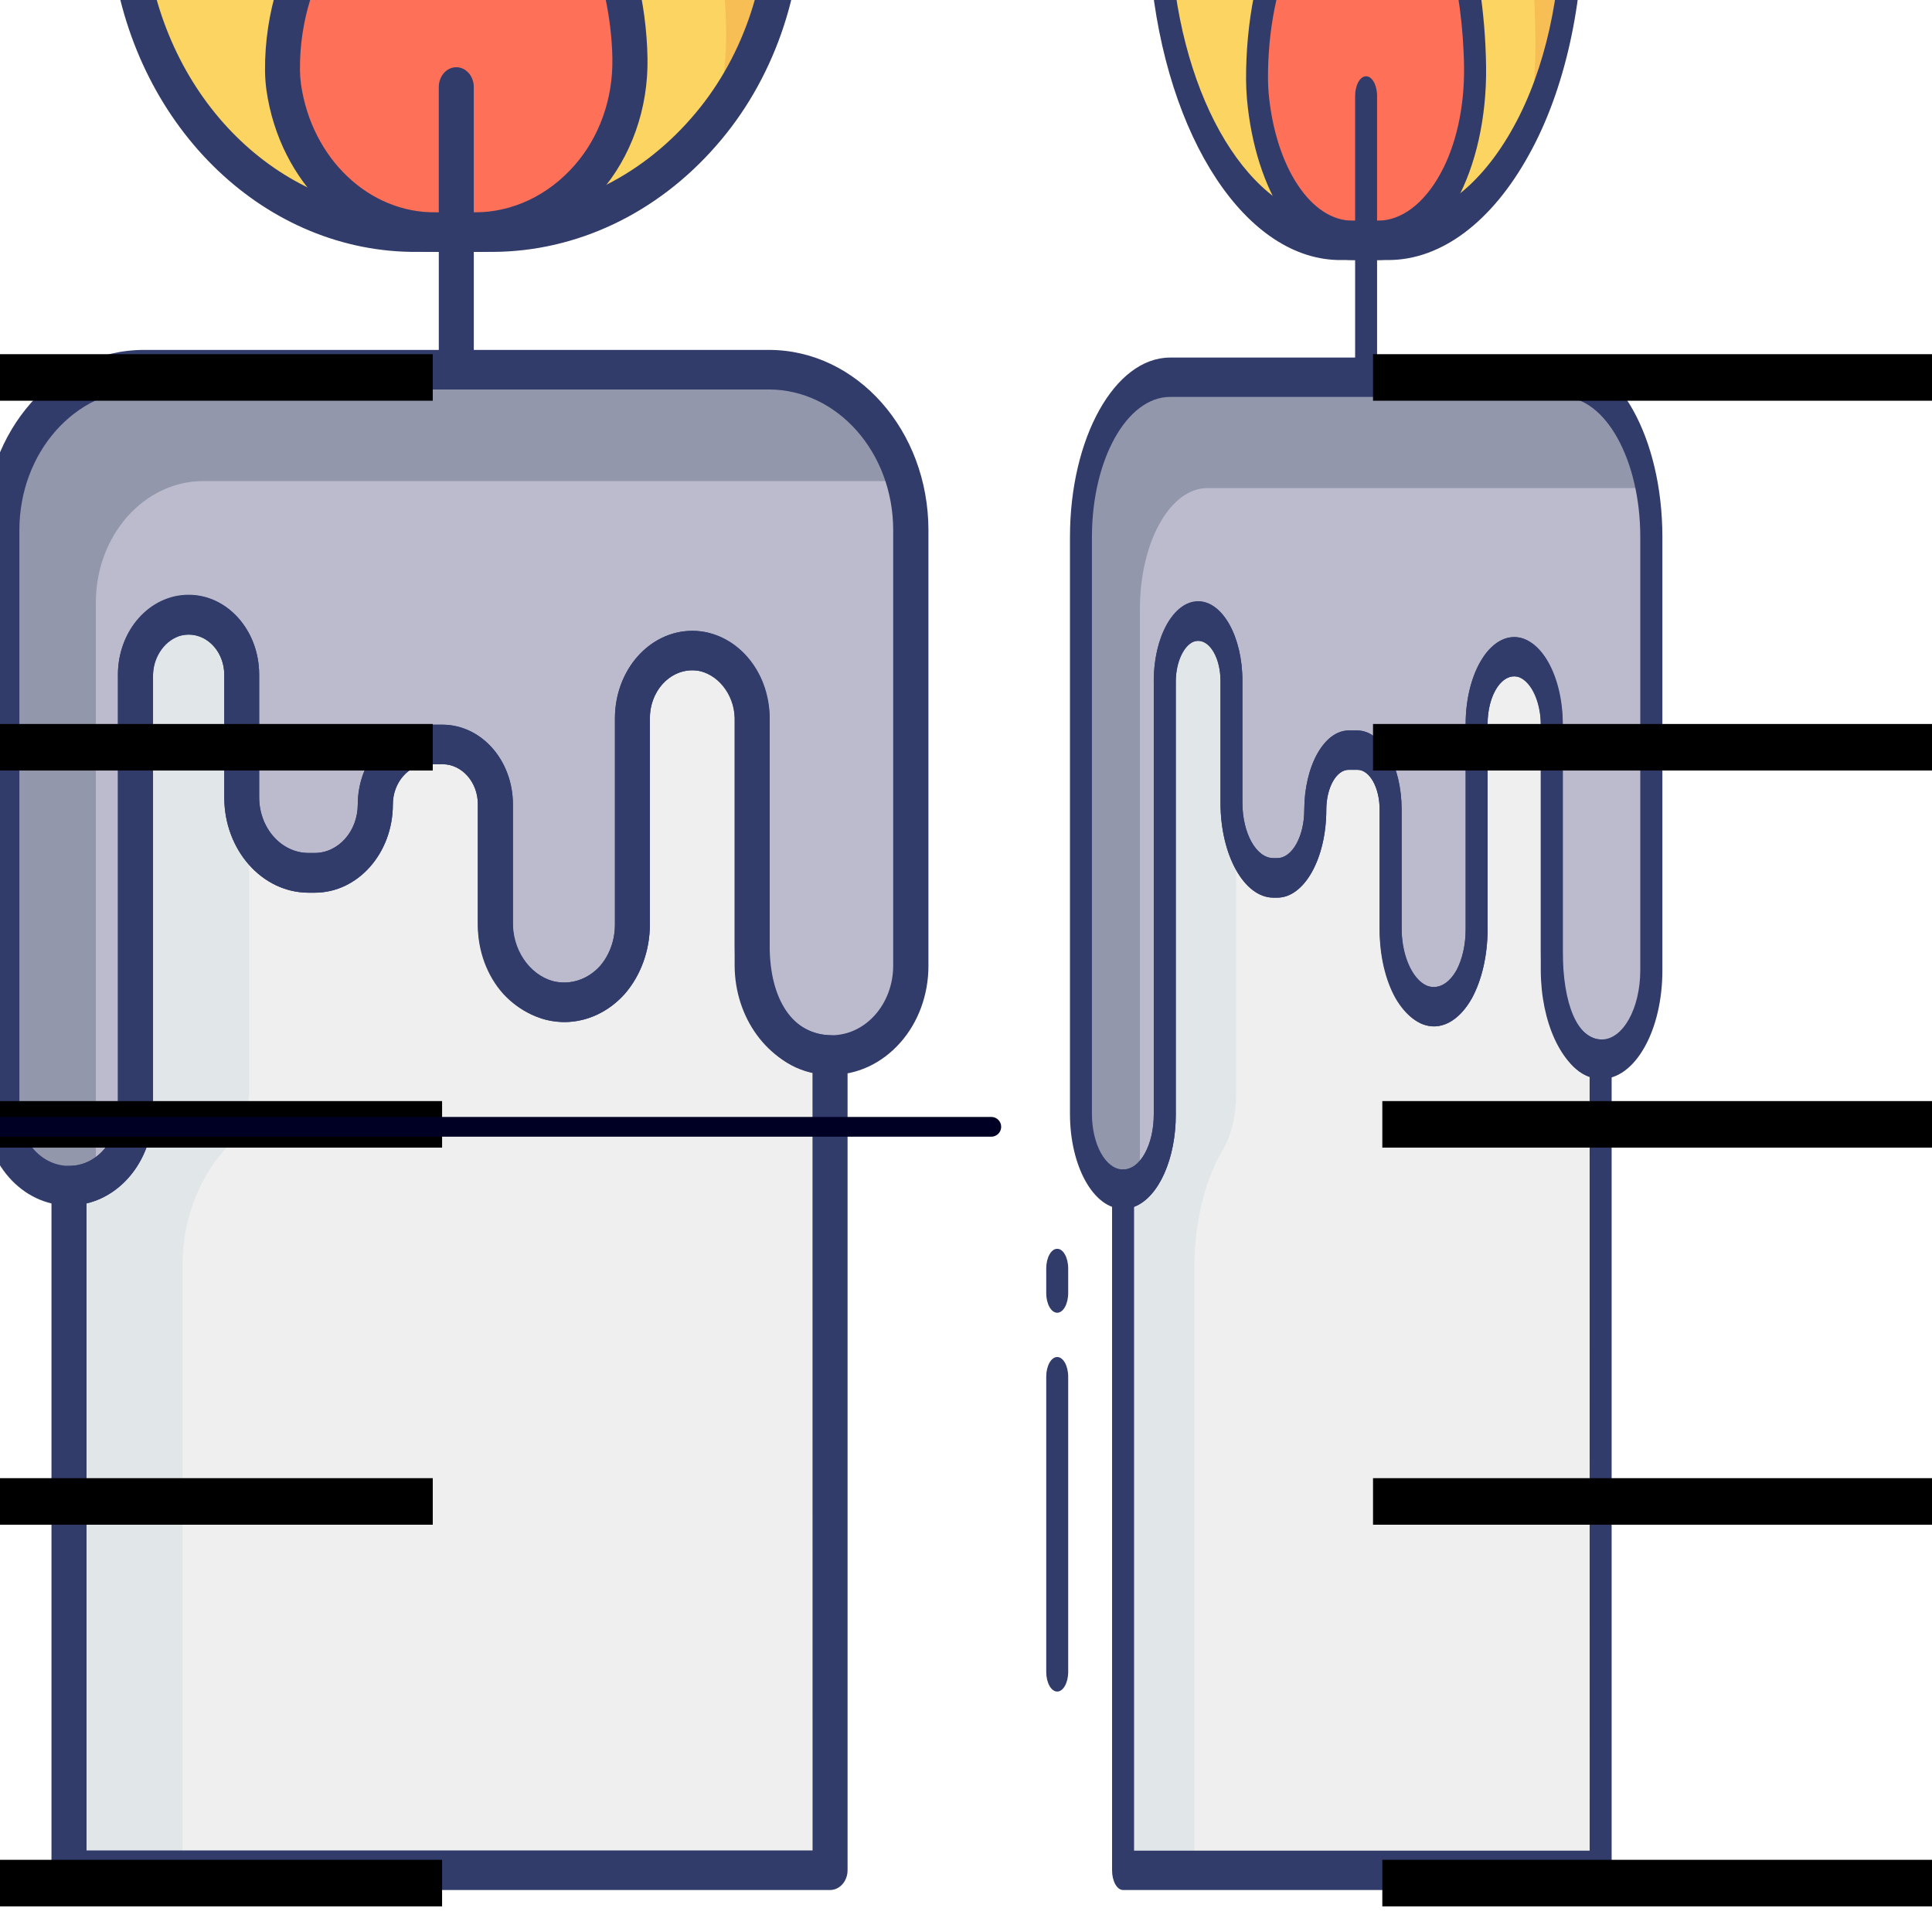
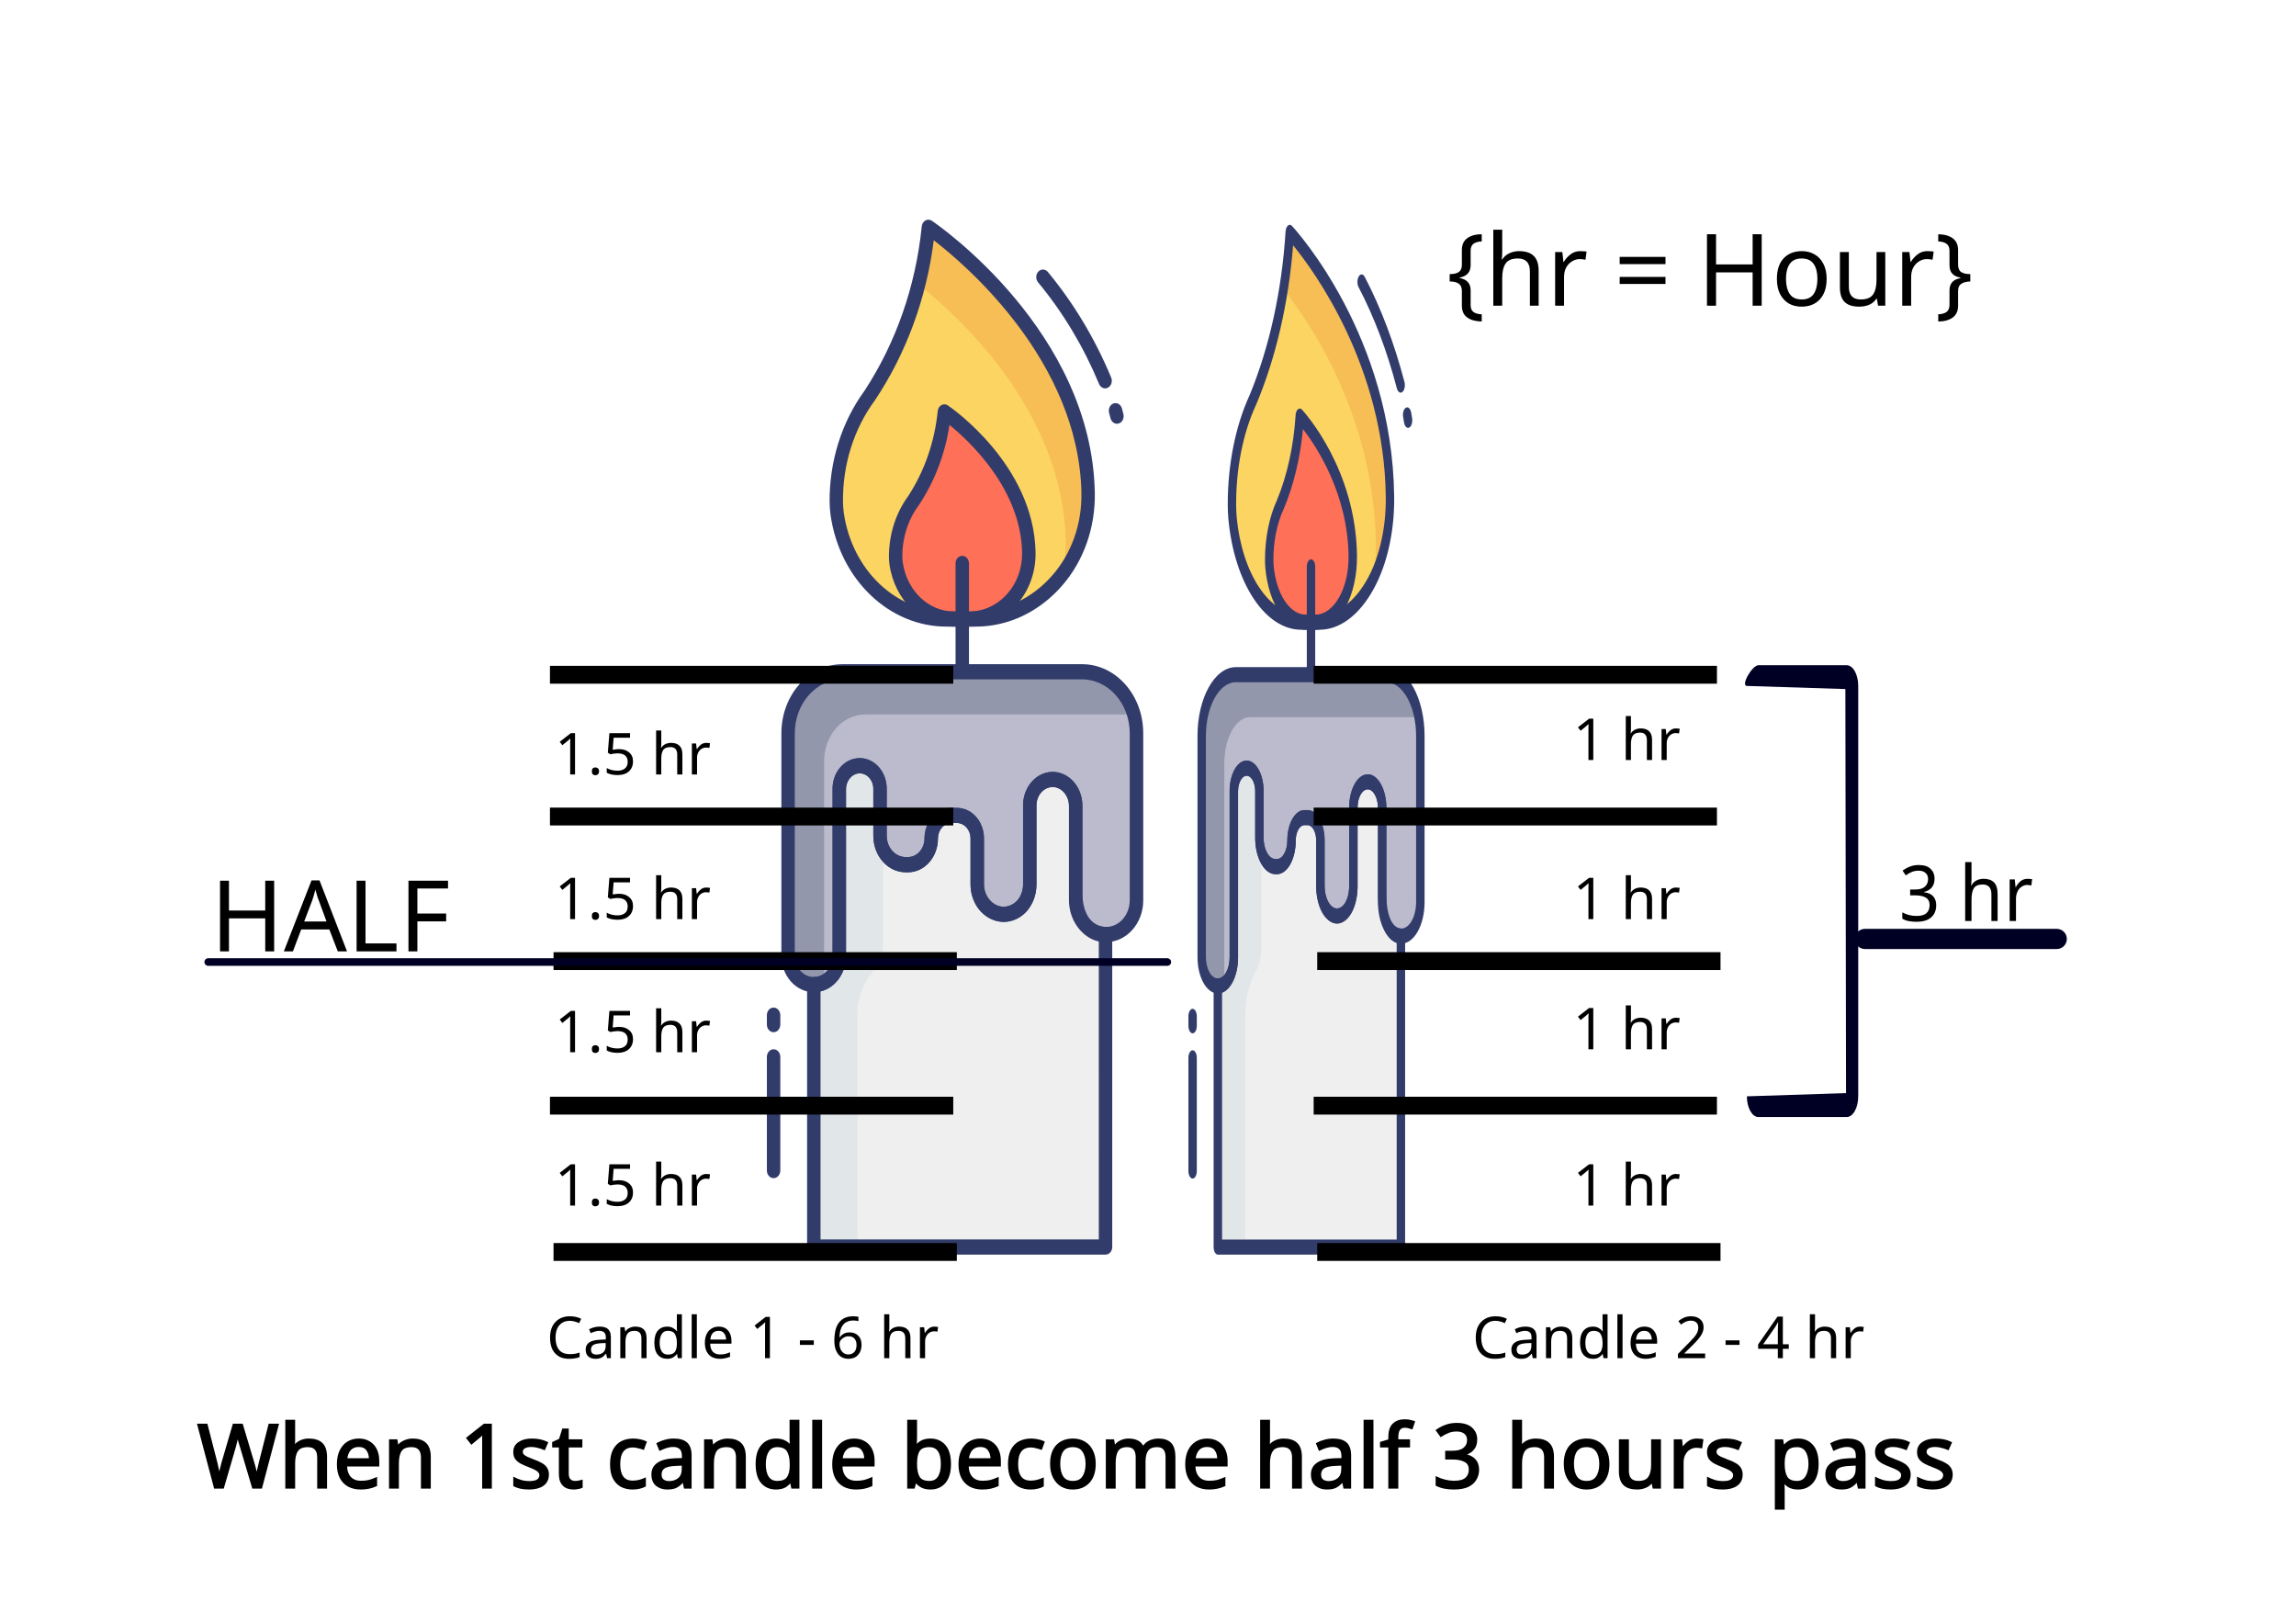
- <svg xmlns="http://www.w3.org/2000/svg" id="color_line" height="512" viewBox="0 0 74 74" width="512" data-name="color line" version="1.1">
-   <path id="rect1015" style="fill:#000025;fill-opacity:1;stroke-width:0.079" d="m 97.038,13.506 h 8.811 c 0.641,0 1.157,0.922 1.157,2.068 v 41.003 c 0,1.146 -0.516,2.068 -1.157,2.068 h -8.811 c -0.641,0 -1.157,-0.922 -1.157,-2.068 l 9.907,-0.32 -0.066,-40.37 -9.841,-0.312 c -0.641,-0.02 0.516,-2.068 1.157,-2.068 z" />
+ <svg xmlns="http://www.w3.org/2000/svg" id="color_line" height="297mm" viewBox="0 0 229.429 162.239" width="420mm" data-name="color line" version="1.1">
+   <path id="rect1015" style="fill:#000025;fill-opacity:1;stroke-width:0.079" d="m 175.716,66.462 h 8.811 c 0.641,0 1.157,0.922 1.157,2.068 V 109.533 c 0,1.146 -0.516,2.068 -1.157,2.068 h -8.811 c -0.641,0 -1.157,-0.922 -1.157,-2.068 l 9.907,-0.32 -0.066,-40.37 -9.841,-0.312 c -0.641,-0.02 0.516,-2.068 1.157,-2.068 z" />
  <defs id="defs39" />
-   <g id="g883" transform="matrix(-0.8411209,0,0,1.507497,83.44631,-35.39448)">
+   <g id="g883" transform="matrix(-0.8411209,0,0,1.507497,162.1243,17.56185)">
    <path d="M 27.616,21.28 C 27.838,10.78 39.525,3.75 39.525,3.75 a 22.791,22.791 0 0 0 4.376,11.1 10.809,10.809 0 0 1 2.49,7.005 5.79,5.79 0 0 1 -0.067,0.812 8.245,8.245 0 0 1 -8.224,6.919 H 35.97 A 8.276,8.276 0 0 1 27.616,21.28 Z" fill="#fcd462" id="path2" />
    <path d="m 39.52,3.75 a 21.956,21.956 0 0 0 0.75,3.77 C 37.5,9.45 29.48,15.76 29.29,24.44 a 8,8 0 0 0 0.27,2.2 7.937,7.937 0 0 1 -1.94,-5.36 C 27.84,10.78 39.52,3.75 39.52,3.75 Z" fill="#f7be56" id="path4" />
    <path d="M 48.066,53.693 V 71 H 26.319 V 50.39 a 2.261,2.261 0 0 0 2.225,-2.255 v -6.26 a 1.711,1.711 0 0 1 3.422,0 V 47.1 a 1.993,1.993 0 0 0 0.564,1.385 1.965,1.965 0 0 0 3.353,-1.385 v -3.049 a 1.517,1.517 0 0 1 1.5,-1.513 H 37.8 a 1.519,1.519 0 0 1 1.513,1.513 1.726,1.726 0 0 0 1.731,1.731 h 0.178 a 1.91,1.91 0 0 0 1.909,-1.909 v -3.1 a 1.518,1.518 0 0 1 3.036,0 v 11.012 a 1.9,1.9 0 0 0 0.554,1.355 1.874,1.874 0 0 0 1.345,0.553 z" fill="#eeefee" id="path6" />
    <path d="M 48.07,53.69 V 71 H 44.82 V 55.56 a 4.1,4.1 0 0 0 -1.34,-2.91 l -0.01,-0.01 a 1.928,1.928 0 0 1 -0.55,-1.36 v -6.55 a 1.766,1.766 0 0 0 0.21,-0.86 v -3.09 a 1.52,1.52 0 1 1 3.04,0 v 11 a 1.928,1.928 0 0 0 0.55,1.36 1.863,1.863 0 0 0 1.35,0.55 z" fill="#e1e6e9" id="path8" />
    <path d="m 49.985,37.118 v 14.667 a 1.909,1.909 0 0 1 -1.909,1.909 h -0.01 A 1.874,1.874 0 0 1 46.721,53.14 1.9,1.9 0 0 1 46.167,51.785 V 40.859 a 1.573,1.573 0 0 0 -1.117,-1.542 1.516,1.516 0 0 0 -1.919,1.46 v 3.1 a 1.909,1.909 0 0 1 -1.909,1.909 H 41.044 A 1.73,1.73 0 0 1 39.313,44.056 1.519,1.519 0 0 0 37.8,42.538 h -0.415 a 1.5,1.5 0 0 0 -1.5,1.5 V 47 a 2.03,2.03 0 0 1 -1.547,2.007 1.949,1.949 0 0 1 -1.806,-0.527 1.993,1.993 0 0 1 -0.564,-1.385 v -5.219 a 1.712,1.712 0 0 0 -2.01,-1.685 1.78,1.78 0 0 0 -1.412,1.783 v 5.655 c 0,1.767 -1,2.763 -2.225,2.763 h -0.04 A 2.262,2.262 0 0 1 24.016,48.137 V 37.118 a 4.054,4.054 0 0 1 4.054,-4.054 h 17.861 a 4.054,4.054 0 0 1 4.054,4.054 z" fill="#bbbbcd" id="path10" />
    <path d="M 45.928,33.06 H 27.355 a 3.845,3.845 0 0 0 -3.035,2.827 c 0.027,0 0.053,-0.007 0.08,-0.007 h 19.83 a 3.071,3.071 0 0 1 3.07,3.07 v 14.59 a 1.923,1.923 0 0 0 0.77,0.15 h 0.01 a 1.9,1.9 0 0 0 1.9,-1.91 V 37.112 A 4.052,4.052 0 0 0 45.928,33.06 Z" fill="#9297ab" id="path12" />
    <path d="m 32.039,25.194 c 0.117,-5.554 6.3,-9.269 6.3,-9.269 a 12.051,12.051 0 0 0 2.314,5.868 5.716,5.716 0 0 1 1.316,3.7 3.061,3.061 0 0 1 -0.036,0.429 4.36,4.36 0 0 1 -4.349,3.66 h -1.129 a 4.376,4.376 0 0 1 -4.416,-4.388 z" fill="#fe7058" id="path14" />
    <g fill="#323c6b" id="g34">
      <path d="M 37.582,30.086 H 36.455 A 5,5 0 0 1 32.9,28.594 4.7,4.7 0 0 1 31.536,25.184 c 0.122,-5.764 6.278,-9.53 6.54,-9.687 a 0.5,0.5 0 0 1 0.756,0.388 11.63,11.63 0 0 0 2.205,5.6 6.243,6.243 0 0 1 1.429,4.015 3.552,3.552 0 0 1 -0.04,0.492 4.871,4.871 0 0 1 -4.844,4.094 z M 32.54,25.205 a 3.71,3.71 0 0 0 1.078,2.689 4,4 0 0 0 2.838,1.192 h 1.126 a 3.866,3.866 0 0 0 3.855,-3.232 2.544,2.544 0 0 0 0.03,-0.355 5.191,5.191 0 0 0 -1.207,-3.394 12.171,12.171 0 0 1 -2.306,-5.319 c -1.54,1.108 -5.326,4.251 -5.415,8.418 z" id="path16" />
      <path d="m 37,33.251 a 0.5,0.5 0 0 1 -0.5,-0.5 v -6.834 a 0.5,0.5 0 0 1 1,0 v 6.834 a 0.5,0.5 0 0 1 -0.5,0.5 z" id="path18" />
      <path d="M 48.066,71.5 H 26.319 A 0.5,0.5 0 0 1 25.819,71 V 50.39 a 0.5,0.5 0 0 1 0.492,-0.5 1.765,1.765 0 0 0 1.733,-1.754 v -6.26 a 2.211,2.211 0 1 1 4.422,0 V 47.1 a 1.5,1.5 0 0 0 0.422,1.036 1.473,1.473 0 0 0 2.063,0 1.449,1.449 0 0 0 0.431,-1.037 v -3.048 a 2.025,2.025 0 0 1 2,-2.013 h 0.4 a 2.02,2.02 0 0 1 2.033,2.013 1.232,1.232 0 0 0 1.231,1.23 h 0.178 a 1.41,1.41 0 0 0 1.409,-1.409 v -3.1 a 2.018,2.018 0 0 1 4.036,0 v 11.013 a 1.4,1.4 0 0 0 0.407,1 1.373,1.373 0 0 0 0.992,0.407 0.5,0.5 0 0 1 0.5,0.5 V 71 a 0.5,0.5 0 0 1 -0.502,0.5 z m -21.247,-1 H 47.566 V 54.142 a 2.39,2.39 0 0 1 -1.9,-2.357 V 40.778 a 1.018,1.018 0 0 0 -2.036,0 v 3.1 a 2.411,2.411 0 0 1 -2.409,2.409 H 41.043 A 2.233,2.233 0 0 1 38.812,44.057 1.014,1.014 0 0 0 37.8,43.038 h -0.416 a 1.019,1.019 0 0 0 -1,1.013 V 47.1 a 2.441,2.441 0 0 1 -0.727,1.747 2.574,2.574 0 0 1 -1.755,0.711 2.464,2.464 0 0 1 -1.719,-0.715 2.514,2.514 0 0 1 -0.715,-1.743 v -5.225 a 1.211,1.211 0 0 0 -2.422,0 v 6.26 a 2.772,2.772 0 0 1 -2.225,2.7 z" id="path20" />
      <path d="M 48.076,54.193 A 2.391,2.391 0 0 1 45.667,51.784 V 40.859 a 1.075,1.075 0 0 0 -0.744,-1.058 1.016,1.016 0 0 0 -1.292,0.976 v 3.1 a 2.411,2.411 0 0 1 -2.409,2.409 H 41.044 A 2.23,2.23 0 0 1 38.813,44.056 1.02,1.02 0 0 0 37.8,43.038 h -0.416 a 1,1 0 0 0 -1,1 V 47 a 2.531,2.531 0 0 1 -1.941,2.5 2.456,2.456 0 0 1 -2.26,-0.658 2.514,2.514 0 0 1 -0.715,-1.743 v -5.224 a 1.212,1.212 0 0 0 -1.426,-1.192 1.28,1.28 0 0 0 -1,1.29 v 5.655 c 0,1.921 -1.121,3.263 -2.725,3.263 a 2.77,2.77 0 0 1 -2,-0.809 2.733,2.733 0 0 1 -0.809,-1.945 V 37.118 a 4.559,4.559 0 0 1 4.554,-4.554 h 17.869 a 4.559,4.559 0 0 1 4.554,4.554 v 14.667 a 2.411,2.411 0 0 1 -2.409,2.408 z M 44.645,38.765 a 2.017,2.017 0 0 1 2.023,2.094 v 10.926 a 1.4,1.4 0 0 0 0.407,1 1.373,1.373 0 0 0 0.992,0.407 1.412,1.412 0 0 0 1.418,-1.409 V 37.118 A 3.558,3.558 0 0 0 45.931,33.564 H 28.069 a 3.558,3.558 0 0 0 -3.554,3.554 v 11.018 a 1.762,1.762 0 0 0 1.765,1.754 c 1.087,0 1.765,-0.888 1.765,-2.263 v -5.654 a 2.287,2.287 0 0 1 1.827,-2.273 2.212,2.212 0 0 1 2.595,2.178 V 47.1 a 1.5,1.5 0 0 0 0.422,1.036 1.462,1.462 0 0 0 1.343,0.387 1.527,1.527 0 0 0 1.15,-1.523 v -2.96 a 2.006,2.006 0 0 1 2,-2 h 0.4 a 2.02,2.02 0 0 1 2.033,2.014 1.23,1.23 0 0 0 1.231,1.229 h 0.178 a 1.41,1.41 0 0 0 1.409,-1.409 v -3.1 a 2.012,2.012 0 0 1 2.013,-2.013 z" id="path22" />
      <path d="m 38.1,30.086 h -2.13 a 9.009,9.009 0 0 1 -6.4,-2.689 8.454,8.454 0 0 1 -2.452,-6.128 C 27.341,10.613 38.78,3.614 39.267,3.321 a 0.5,0.5 0 0 1 0.756,0.388 22.456,22.456 0 0 0 4.267,10.825 11.368,11.368 0 0 1 2.6,7.326 6.373,6.373 0 0 1 -0.072,0.875 8.762,8.762 0 0 1 -8.718,7.351 z m -9.982,-8.8 a 7.459,7.459 0 0 0 2.164,5.414 8,8 0 0 0 5.685,2.389 H 38.1 a 7.757,7.757 0 0 0 7.731,-6.494 5.41,5.41 0 0 0 0.062,-0.74 10.246,10.246 0 0 0 -2.38,-6.693 A 22.842,22.842 0 0 1 39.125,4.608 C 36.687,6.271 28.3,12.617 28.116,21.291 Z" id="path24" />
      <path d="m 51.066,56.833 a 0.5,0.5 0 0 1 -0.5,-0.5 v -0.625 a 0.5,0.5 0 0 1 1,0 v 0.625 a 0.5,0.5 0 0 1 -0.5,0.5 z" id="path26" />
      <path d="m 51.066,66.458 a 0.5,0.5 0 0 1 -0.5,-0.5 v -7.5 a 0.5,0.5 0 0 1 1,0 v 7.5 a 0.5,0.5 0 0 1 -0.5,0.5 z" id="path28" />
      <path d="m 25.468,16.708 a 0.5,0.5 0 0 1 -0.477,-0.65 l 0.044,-0.15 c 0.022,-0.079 0.045,-0.157 0.07,-0.233 a 0.5,0.5 0 0 1 0.948,0.317 l -0.109,0.366 a 0.5,0.5 0 0 1 -0.476,0.35 z" id="path30" />
      <path d="M 26.351,14.375 A 0.493,0.493 0 0 1 26.144,14.33 0.5,0.5 0 0 1 25.896,13.668 26.927,26.927 0 0 1 30.617,6.7 a 0.5,0.5 0 0 1 0.737,0.676 25.92,25.92 0 0 0 -4.548,6.7 0.5,0.5 0 0 1 -0.455,0.299 z" id="path32" />
    </g>
  </g>
-   <g id="g919" transform="matrix(-1.340363,0,0,1.515025,67.07043,-35.93272)">
+   <g id="g919" transform="matrix(-1.340363,0,0,1.515025,145.7484,17.02361)">
    <path d="M 27.616,21.28 C 27.838,10.78 39.525,3.75 39.525,3.75 a 22.791,22.791 0 0 0 4.376,11.1 10.809,10.809 0 0 1 2.49,7.005 5.79,5.79 0 0 1 -0.067,0.812 8.245,8.245 0 0 1 -8.224,6.919 H 35.97 A 8.276,8.276 0 0 1 27.616,21.28 Z" fill="#fcd462" id="path885" />
    <path d="m 39.52,3.75 a 21.956,21.956 0 0 0 0.75,3.77 C 37.5,9.45 29.48,15.76 29.29,24.44 a 8,8 0 0 0 0.27,2.2 7.937,7.937 0 0 1 -1.94,-5.36 C 27.84,10.78 39.52,3.75 39.52,3.75 Z" fill="#f7be56" id="path887" />
    <path d="M 48.066,53.693 V 71 H 26.319 V 50.39 a 2.261,2.261 0 0 0 2.225,-2.255 v -6.26 a 1.711,1.711 0 0 1 3.422,0 V 47.1 a 1.993,1.993 0 0 0 0.564,1.385 1.965,1.965 0 0 0 3.353,-1.385 v -3.049 a 1.517,1.517 0 0 1 1.5,-1.513 H 37.8 a 1.519,1.519 0 0 1 1.513,1.513 1.726,1.726 0 0 0 1.731,1.731 h 0.178 a 1.91,1.91 0 0 0 1.909,-1.909 v -3.1 a 1.518,1.518 0 0 1 3.036,0 v 11.012 a 1.9,1.9 0 0 0 0.554,1.355 1.874,1.874 0 0 0 1.345,0.553 z" fill="#eeefee" id="path889" />
    <path d="M 48.07,53.69 V 71 H 44.82 V 55.56 a 4.1,4.1 0 0 0 -1.34,-2.91 l -0.01,-0.01 a 1.928,1.928 0 0 1 -0.55,-1.36 v -6.55 a 1.766,1.766 0 0 0 0.21,-0.86 v -3.09 a 1.52,1.52 0 1 1 3.04,0 v 11 a 1.928,1.928 0 0 0 0.55,1.36 1.863,1.863 0 0 0 1.35,0.55 z" fill="#e1e6e9" id="path891" />
    <path d="m 49.985,37.118 v 14.667 a 1.909,1.909 0 0 1 -1.909,1.909 h -0.01 A 1.874,1.874 0 0 1 46.721,53.14 1.9,1.9 0 0 1 46.167,51.785 V 40.859 a 1.573,1.573 0 0 0 -1.117,-1.542 1.516,1.516 0 0 0 -1.919,1.46 v 3.1 a 1.909,1.909 0 0 1 -1.909,1.909 H 41.044 A 1.73,1.73 0 0 1 39.313,44.056 1.519,1.519 0 0 0 37.8,42.538 h -0.415 a 1.5,1.5 0 0 0 -1.5,1.5 V 47 a 2.03,2.03 0 0 1 -1.547,2.007 1.949,1.949 0 0 1 -1.806,-0.527 1.993,1.993 0 0 1 -0.564,-1.385 v -5.219 a 1.712,1.712 0 0 0 -2.01,-1.685 1.78,1.78 0 0 0 -1.412,1.783 v 5.655 c 0,1.767 -1,2.763 -2.225,2.763 h -0.04 A 2.262,2.262 0 0 1 24.016,48.137 V 37.118 a 4.054,4.054 0 0 1 4.054,-4.054 h 17.861 a 4.054,4.054 0 0 1 4.054,4.054 z" fill="#bbbbcd" id="path893" />
    <path d="M 45.928,33.06 H 27.355 a 3.845,3.845 0 0 0 -3.035,2.827 c 0.027,0 0.053,-0.007 0.08,-0.007 h 19.83 a 3.071,3.071 0 0 1 3.07,3.07 v 14.59 a 1.923,1.923 0 0 0 0.77,0.15 h 0.01 a 1.9,1.9 0 0 0 1.9,-1.91 V 37.112 A 4.052,4.052 0 0 0 45.928,33.06 Z" fill="#9297ab" id="path895" />
    <path d="m 32.039,25.194 c 0.117,-5.554 6.3,-9.269 6.3,-9.269 a 12.051,12.051 0 0 0 2.314,5.868 5.716,5.716 0 0 1 1.316,3.7 3.061,3.061 0 0 1 -0.036,0.429 4.36,4.36 0 0 1 -4.349,3.66 h -1.129 a 4.376,4.376 0 0 1 -4.416,-4.388 z" fill="#fe7058" id="path897" />
    <g fill="#323c6b" id="g917">
      <path d="M 37.582,30.086 H 36.455 A 5,5 0 0 1 32.9,28.594 4.7,4.7 0 0 1 31.536,25.184 c 0.122,-5.764 6.278,-9.53 6.54,-9.687 a 0.5,0.5 0 0 1 0.756,0.388 11.63,11.63 0 0 0 2.205,5.6 6.243,6.243 0 0 1 1.429,4.015 3.552,3.552 0 0 1 -0.04,0.492 4.871,4.871 0 0 1 -4.844,4.094 z M 32.54,25.205 a 3.71,3.71 0 0 0 1.078,2.689 4,4 0 0 0 2.838,1.192 h 1.126 a 3.866,3.866 0 0 0 3.855,-3.232 2.544,2.544 0 0 0 0.03,-0.355 5.191,5.191 0 0 0 -1.207,-3.394 12.171,12.171 0 0 1 -2.306,-5.319 c -1.54,1.108 -5.326,4.251 -5.415,8.418 z" id="path899" />
      <path d="m 37,33.251 a 0.5,0.5 0 0 1 -0.5,-0.5 v -6.834 a 0.5,0.5 0 0 1 1,0 v 6.834 a 0.5,0.5 0 0 1 -0.5,0.5 z" id="path901" />
      <path d="M 48.066,71.5 H 26.319 A 0.5,0.5 0 0 1 25.819,71 V 50.39 a 0.5,0.5 0 0 1 0.492,-0.5 1.765,1.765 0 0 0 1.733,-1.754 v -6.26 a 2.211,2.211 0 1 1 4.422,0 V 47.1 a 1.5,1.5 0 0 0 0.422,1.036 1.473,1.473 0 0 0 2.063,0 1.449,1.449 0 0 0 0.431,-1.037 v -3.048 a 2.025,2.025 0 0 1 2,-2.013 h 0.4 a 2.02,2.02 0 0 1 2.033,2.013 1.232,1.232 0 0 0 1.231,1.23 h 0.178 a 1.41,1.41 0 0 0 1.409,-1.409 v -3.1 a 2.018,2.018 0 0 1 4.036,0 v 11.013 a 1.4,1.4 0 0 0 0.407,1 1.373,1.373 0 0 0 0.992,0.407 0.5,0.5 0 0 1 0.5,0.5 V 71 a 0.5,0.5 0 0 1 -0.502,0.5 z m -21.247,-1 H 47.566 V 54.142 a 2.39,2.39 0 0 1 -1.9,-2.357 V 40.778 a 1.018,1.018 0 0 0 -2.036,0 v 3.1 a 2.411,2.411 0 0 1 -2.409,2.409 H 41.043 A 2.233,2.233 0 0 1 38.812,44.057 1.014,1.014 0 0 0 37.8,43.038 h -0.416 a 1.019,1.019 0 0 0 -1,1.013 V 47.1 a 2.441,2.441 0 0 1 -0.727,1.747 2.574,2.574 0 0 1 -1.755,0.711 2.464,2.464 0 0 1 -1.719,-0.715 2.514,2.514 0 0 1 -0.715,-1.743 v -5.225 a 1.211,1.211 0 0 0 -2.422,0 v 6.26 a 2.772,2.772 0 0 1 -2.225,2.7 z" id="path903" />
      <path d="M 48.076,54.193 A 2.391,2.391 0 0 1 45.667,51.784 V 40.859 a 1.075,1.075 0 0 0 -0.744,-1.058 1.016,1.016 0 0 0 -1.292,0.976 v 3.1 a 2.411,2.411 0 0 1 -2.409,2.409 H 41.044 A 2.23,2.23 0 0 1 38.813,44.056 1.02,1.02 0 0 0 37.8,43.038 h -0.416 a 1,1 0 0 0 -1,1 V 47 a 2.531,2.531 0 0 1 -1.941,2.5 2.456,2.456 0 0 1 -2.26,-0.658 2.514,2.514 0 0 1 -0.715,-1.743 v -5.224 a 1.212,1.212 0 0 0 -1.426,-1.192 1.28,1.28 0 0 0 -1,1.29 v 5.655 c 0,1.921 -1.121,3.263 -2.725,3.263 a 2.77,2.77 0 0 1 -2,-0.809 2.733,2.733 0 0 1 -0.809,-1.945 V 37.118 a 4.559,4.559 0 0 1 4.554,-4.554 h 17.869 a 4.559,4.559 0 0 1 4.554,4.554 v 14.667 a 2.411,2.411 0 0 1 -2.409,2.408 z M 44.645,38.765 a 2.017,2.017 0 0 1 2.023,2.094 v 10.926 a 1.4,1.4 0 0 0 0.407,1 1.373,1.373 0 0 0 0.992,0.407 1.412,1.412 0 0 0 1.418,-1.409 V 37.118 A 3.558,3.558 0 0 0 45.931,33.564 H 28.069 a 3.558,3.558 0 0 0 -3.554,3.554 v 11.018 a 1.762,1.762 0 0 0 1.765,1.754 c 1.087,0 1.765,-0.888 1.765,-2.263 v -5.654 a 2.287,2.287 0 0 1 1.827,-2.273 2.212,2.212 0 0 1 2.595,2.178 V 47.1 a 1.5,1.5 0 0 0 0.422,1.036 1.462,1.462 0 0 0 1.343,0.387 1.527,1.527 0 0 0 1.15,-1.523 v -2.96 a 2.006,2.006 0 0 1 2,-2 h 0.4 a 2.02,2.02 0 0 1 2.033,2.014 1.23,1.23 0 0 0 1.231,1.229 h 0.178 a 1.41,1.41 0 0 0 1.409,-1.409 v -3.1 a 2.012,2.012 0 0 1 2.013,-2.013 z" id="path905" />
      <path d="m 38.1,30.086 h -2.13 a 9.009,9.009 0 0 1 -6.4,-2.689 8.454,8.454 0 0 1 -2.452,-6.128 C 27.341,10.613 38.78,3.614 39.267,3.321 a 0.5,0.5 0 0 1 0.756,0.388 22.456,22.456 0 0 0 4.267,10.825 11.368,11.368 0 0 1 2.6,7.326 6.373,6.373 0 0 1 -0.072,0.875 8.762,8.762 0 0 1 -8.718,7.351 z m -9.982,-8.8 a 7.459,7.459 0 0 0 2.164,5.414 8,8 0 0 0 5.685,2.389 H 38.1 a 7.757,7.757 0 0 0 7.731,-6.494 5.41,5.41 0 0 0 0.062,-0.74 10.246,10.246 0 0 0 -2.38,-6.693 A 22.842,22.842 0 0 1 39.125,4.608 C 36.687,6.271 28.3,12.617 28.116,21.291 Z" id="path907" />
      <path d="m 51.066,56.833 a 0.5,0.5 0 0 1 -0.5,-0.5 v -0.625 a 0.5,0.5 0 0 1 1,0 v 0.625 a 0.5,0.5 0 0 1 -0.5,0.5 z" id="path909" />
      <path d="m 51.066,66.458 a 0.5,0.5 0 0 1 -0.5,-0.5 v -7.5 a 0.5,0.5 0 0 1 1,0 v 7.5 a 0.5,0.5 0 0 1 -0.5,0.5 z" id="path911" />
      <path d="m 25.468,16.708 a 0.5,0.5 0 0 1 -0.477,-0.65 l 0.044,-0.15 c 0.022,-0.079 0.045,-0.157 0.07,-0.233 a 0.5,0.5 0 0 1 0.948,0.317 l -0.109,0.366 a 0.5,0.5 0 0 1 -0.476,0.35 z" id="path913" />
      <path d="M 26.351,14.375 A 0.493,0.493 0 0 1 26.144,14.33 0.5,0.5 0 0 1 25.896,13.668 26.927,26.927 0 0 1 30.617,6.7 a 0.5,0.5 0 0 1 0.737,0.676 25.92,25.92 0 0 0 -4.548,6.7 0.5,0.5 0 0 1 -0.455,0.299 z" id="path915" />
    </g>
  </g>
-   <rect style="fill:#000000;fill-opacity:1;stroke-width:0.145" id="rect921" width="40.299" height="1.783" x="-92.889" y="27.73" ry="0.892" rx="0" transform="scale(-1,1)" />
-   <rect style="fill:#000000;fill-opacity:1;stroke-width:0.145" id="rect923" width="40.299" height="1.783" x="-93.245" y="42.174" ry="0.892" rx="0" transform="scale(-1,1)" />
-   <rect style="fill:#000000;fill-opacity:1;stroke-width:0.145" id="rect925" width="40.299" height="1.783" x="-92.889" y="56.617" ry="0.892" rx="0" transform="scale(-1,1)" />
-   <rect style="fill:#000000;fill-opacity:1;stroke-width:0.145" id="rect927" width="40.299" height="1.783" x="-93.245" y="71.235" ry="0.892" rx="0" transform="scale(-1,1)" />
-   <rect style="fill:#000000;fill-opacity:1;stroke-width:0.145" id="rect937" width="40.299" height="1.783" x="-16.576" y="27.73" ry="0.892" rx="0" transform="scale(-1,1)" />
-   <rect style="fill:#000000;fill-opacity:1;stroke-width:0.145" id="rect939" width="40.299" height="1.783" x="-16.933" y="42.174" ry="0.892" rx="0" transform="scale(-1,1)" />
-   <rect style="fill:#000000;fill-opacity:1;stroke-width:0.145" id="rect941" width="40.299" height="1.783" x="-16.576" y="56.617" ry="0.892" rx="0" transform="scale(-1,1)" />
-   <rect style="fill:#000000;fill-opacity:1;stroke-width:0.145" id="rect943" width="40.299" height="1.783" x="-16.933" y="71.235" ry="0.892" rx="0" transform="scale(-1,1)" />
-   <text xml:space="preserve" style="font-style:normal;font-weight:normal;font-size:5.781px;line-height:1.25;font-family:sans-serif;letter-spacing:0px;word-spacing:0px;fill:#000000;fill-opacity:1;stroke:none;stroke-width:0.145" x="-24.072" y="82.737" id="text947">
-     <tspan id="tspan945" x="-24.072" y="82.737" style="stroke-width:0.145">Candle 1 - 6 hr</tspan>
+   <rect style="fill:#000000;fill-opacity:1;stroke-width:0.145" id="rect921" width="40.299" height="1.783" x="-171.567" y="80.687" ry="0.892" rx="0" transform="scale(-1,1)" />
+   <rect style="fill:#000000;fill-opacity:1;stroke-width:0.145" id="rect923" width="40.299" height="1.783" x="-171.923" y="95.13" ry="0.892" rx="0" transform="scale(-1,1)" />
+   <rect style="fill:#000000;fill-opacity:1;stroke-width:0.145" id="rect925" width="40.299" height="1.783" x="-171.567" y="109.574" ry="0.892" rx="0" transform="scale(-1,1)" />
+   <rect style="fill:#000000;fill-opacity:1;stroke-width:0.145" id="rect927" width="40.299" height="1.783" x="-171.923" y="124.192" ry="0.892" rx="0" transform="scale(-1,1)" />
+   <rect style="fill:#000000;fill-opacity:1;stroke-width:0.145" id="rect937" width="40.299" height="1.783" x="-95.254" y="80.687" ry="0.892" rx="0" transform="scale(-1,1)" />
+   <rect style="fill:#000000;fill-opacity:1;stroke-width:0.145" id="rect939" width="40.299" height="1.783" x="-95.611" y="95.13" ry="0.892" rx="0" transform="scale(-1,1)" />
+   <rect style="fill:#000000;fill-opacity:1;stroke-width:0.145" id="rect941" width="40.299" height="1.783" x="-95.254" y="109.574" ry="0.892" rx="0" transform="scale(-1,1)" />
+   <rect style="fill:#000000;fill-opacity:1;stroke-width:0.145" id="rect943" width="40.299" height="1.783" x="-95.611" y="124.192" ry="0.892" rx="0" transform="scale(-1,1)" />
+   <text xml:space="preserve" style="font-style:normal;font-weight:normal;font-size:5.781px;line-height:1.25;font-family:sans-serif;letter-spacing:0px;word-spacing:0px;fill:#000000;fill-opacity:1;stroke:none;stroke-width:0.145" x="54.606" y="135.694" id="text947">
+     <tspan id="tspan945" x="54.606" y="135.694" style="stroke-width:0.145">Candle 1 - 6 hr</tspan>
  </text>
-   <text xml:space="preserve" style="font-style:normal;font-weight:normal;font-size:5.781px;line-height:1.25;font-family:sans-serif;letter-spacing:0px;word-spacing:0px;fill:#000000;fill-opacity:1;stroke:none;stroke-width:0.145" x="68.428" y="82.737" id="text953">
-     <tspan id="tspan951" x="68.428" y="82.737" style="stroke-width:0.145">Candle 2 - 4 hr</tspan>
+   <text xml:space="preserve" style="font-style:normal;font-weight:normal;font-size:5.781px;line-height:1.25;font-family:sans-serif;letter-spacing:0px;word-spacing:0px;fill:#000000;fill-opacity:1;stroke:none;stroke-width:0.145" x="147.106" y="135.694" id="text953">
+     <tspan id="tspan951" x="147.106" y="135.694" style="stroke-width:0.145">Candle 2 - 4 hr</tspan>
  </text>
-   <text xml:space="preserve" style="font-style:normal;font-weight:normal;font-size:9.998px;line-height:1.25;font-family:sans-serif;letter-spacing:0px;word-spacing:0px;fill:#000000;fill-opacity:1;stroke:none;stroke-width:0.25" x="65.902" y="-22.412" id="text957">
-     <tspan id="tspan955" x="65.902" y="-22.412" style="stroke-width:0.25">{hr = Hour}</tspan>
+   <text xml:space="preserve" style="font-style:normal;font-weight:normal;font-size:9.998px;line-height:1.25;font-family:sans-serif;letter-spacing:0px;word-spacing:0px;fill:#000000;fill-opacity:1;stroke:none;stroke-width:0.25" x="144.58" y="30.544" id="text957">
+     <tspan id="tspan955" x="144.58" y="30.544" style="stroke-width:0.25">{hr = Hour}</tspan>
  </text>
-   <text xml:space="preserve" style="font-style:normal;font-weight:normal;font-size:5.781px;line-height:1.25;font-family:sans-serif;letter-spacing:0px;word-spacing:0px;fill:#000000;fill-opacity:1;stroke:none;stroke-width:0.145" x="-23.262" y="38.872" id="text961">
-     <tspan id="tspan959" x="-23.262" y="38.872" style="stroke-width:0.145">1.5 hr</tspan>
+   <text xml:space="preserve" style="font-style:normal;font-weight:normal;font-size:5.781px;line-height:1.25;font-family:sans-serif;letter-spacing:0px;word-spacing:0px;fill:#000000;fill-opacity:1;stroke:none;stroke-width:0.145" x="55.416" y="91.829" id="text961">
+     <tspan id="tspan959" x="55.416" y="91.829" style="stroke-width:0.145">1.5 hr</tspan>
  </text>
-   <text xml:space="preserve" style="font-style:normal;font-weight:normal;font-size:5.781px;line-height:1.25;font-family:sans-serif;letter-spacing:0px;word-spacing:0px;fill:#000000;fill-opacity:1;stroke:none;stroke-width:0.145" x="-23.262" y="24.419" id="text977">
-     <tspan id="tspan975" x="-23.262" y="24.419" style="stroke-width:0.145">1.5 hr</tspan>
+   <text xml:space="preserve" style="font-style:normal;font-weight:normal;font-size:5.781px;line-height:1.25;font-family:sans-serif;letter-spacing:0px;word-spacing:0px;fill:#000000;fill-opacity:1;stroke:none;stroke-width:0.145" x="55.416" y="77.375" id="text977">
+     <tspan id="tspan975" x="55.416" y="77.375" style="stroke-width:0.145">1.5 hr</tspan>
  </text>
-   <text xml:space="preserve" style="font-style:normal;font-weight:normal;font-size:5.781px;line-height:1.25;font-family:sans-serif;letter-spacing:0px;word-spacing:0px;fill:#000000;fill-opacity:1;stroke:none;stroke-width:0.145" x="-23.262" y="52.169" id="text981">
-     <tspan id="tspan979" x="-23.262" y="52.169" style="stroke-width:0.145">1.5 hr</tspan>
+   <text xml:space="preserve" style="font-style:normal;font-weight:normal;font-size:5.781px;line-height:1.25;font-family:sans-serif;letter-spacing:0px;word-spacing:0px;fill:#000000;fill-opacity:1;stroke:none;stroke-width:0.145" x="55.416" y="105.126" id="text981">
+     <tspan id="tspan979" x="55.416" y="105.126" style="stroke-width:0.145">1.5 hr</tspan>
  </text>
-   <text xml:space="preserve" style="font-style:normal;font-weight:normal;font-size:5.781px;line-height:1.25;font-family:sans-serif;letter-spacing:0px;word-spacing:0px;fill:#000000;fill-opacity:1;stroke:none;stroke-width:0.145" x="-23.262" y="67.489" id="text985">
-     <tspan id="tspan983" x="-23.262" y="67.489" style="stroke-width:0.145">1.5 hr</tspan>
+   <text xml:space="preserve" style="font-style:normal;font-weight:normal;font-size:5.781px;line-height:1.25;font-family:sans-serif;letter-spacing:0px;word-spacing:0px;fill:#000000;fill-opacity:1;stroke:none;stroke-width:0.145" x="55.416" y="120.446" id="text985">
+     <tspan id="tspan983" x="55.416" y="120.446" style="stroke-width:0.145">1.5 hr</tspan>
  </text>
-   <text xml:space="preserve" style="font-style:normal;font-weight:normal;font-size:5.781px;line-height:1.25;font-family:sans-serif;letter-spacing:0px;word-spacing:0px;fill:#000000;fill-opacity:1;stroke:none;stroke-width:0.145" x="78.488" y="38.872" id="text989">
-     <tspan id="tspan987" x="78.488" y="38.872" style="stroke-width:0.145">1 hr</tspan>
+   <text xml:space="preserve" style="font-style:normal;font-weight:normal;font-size:5.781px;line-height:1.25;font-family:sans-serif;letter-spacing:0px;word-spacing:0px;fill:#000000;fill-opacity:1;stroke:none;stroke-width:0.145" x="157.166" y="91.829" id="text989">
+     <tspan id="tspan987" x="157.166" y="91.829" style="stroke-width:0.145">1 hr</tspan>
  </text>
-   <text xml:space="preserve" style="font-style:normal;font-weight:normal;font-size:5.781px;line-height:1.25;font-family:sans-serif;letter-spacing:0px;word-spacing:0px;fill:#000000;fill-opacity:1;stroke:none;stroke-width:0.145" x="78.488" y="22.974" id="text993">
-     <tspan id="tspan991" x="78.488" y="22.974" style="stroke-width:0.145">1 hr</tspan>
+   <text xml:space="preserve" style="font-style:normal;font-weight:normal;font-size:5.781px;line-height:1.25;font-family:sans-serif;letter-spacing:0px;word-spacing:0px;fill:#000000;fill-opacity:1;stroke:none;stroke-width:0.145" x="157.166" y="75.93" id="text993">
+     <tspan id="tspan991" x="157.166" y="75.93" style="stroke-width:0.145">1 hr</tspan>
  </text>
-   <text xml:space="preserve" style="font-style:normal;font-weight:normal;font-size:5.781px;line-height:1.25;font-family:sans-serif;letter-spacing:0px;word-spacing:0px;fill:#000000;fill-opacity:1;stroke:none;stroke-width:0.145" x="78.488" y="51.88" id="text997">
-     <tspan id="tspan995" x="78.488" y="51.88" style="stroke-width:0.145">1 hr</tspan>
+   <text xml:space="preserve" style="font-style:normal;font-weight:normal;font-size:5.781px;line-height:1.25;font-family:sans-serif;letter-spacing:0px;word-spacing:0px;fill:#000000;fill-opacity:1;stroke:none;stroke-width:0.145" x="157.166" y="104.836" id="text997">
+     <tspan id="tspan995" x="157.166" y="104.836" style="stroke-width:0.145">1 hr</tspan>
  </text>
-   <text xml:space="preserve" style="font-style:normal;font-weight:normal;font-size:5.781px;line-height:1.25;font-family:sans-serif;letter-spacing:0px;word-spacing:0px;fill:#000000;fill-opacity:1;stroke:none;stroke-width:0.145" x="78.488" y="67.489" id="text1001">
-     <tspan id="tspan999" x="78.488" y="67.489" style="stroke-width:0.145">1 hr</tspan>
+   <text xml:space="preserve" style="font-style:normal;font-weight:normal;font-size:5.781px;line-height:1.25;font-family:sans-serif;letter-spacing:0px;word-spacing:0px;fill:#000000;fill-opacity:1;stroke:none;stroke-width:0.145" x="157.166" y="120.446" id="text1001">
+     <tspan id="tspan999" x="157.166" y="120.446" style="stroke-width:0.145">1 hr</tspan>
  </text>
-   <rect style="fill:#000000;fill-opacity:1;stroke-width:0.145" id="rect1005" width="40.299" height="1.783" x="-92.889" y="13.566" ry="0.892" rx="0" transform="scale(-1,1)" />
-   <rect style="fill:#000000;fill-opacity:1;stroke-width:0.145" id="rect1007" width="40.299" height="1.783" x="-16.576" y="13.566" ry="0.892" rx="0" transform="scale(-1,1)" />
-   <rect style="fill:#000025;fill-opacity:1;stroke-width:0.118" id="rect1009" width="96.598" height="0.757" x="-58.251" y="42.781" ry="0.378" />
-   <text xml:space="preserve" style="font-style:normal;font-weight:normal;font-size:9.888px;line-height:1.25;font-family:sans-serif;letter-spacing:0px;word-spacing:0px;fill:#000000;fill-opacity:1;stroke:none;stroke-width:0.247" x="-57.644" y="42.093" id="text1013">
-     <tspan id="tspan1011" x="-57.644" y="42.093" style="stroke-width:0.247">HALF</tspan>
+   <rect style="fill:#000000;fill-opacity:1;stroke-width:0.145" id="rect1005" width="40.299" height="1.783" x="-171.567" y="66.523" ry="0.892" rx="0" transform="scale(-1,1)" />
+   <rect style="fill:#000000;fill-opacity:1;stroke-width:0.145" id="rect1007" width="40.299" height="1.783" x="-95.254" y="66.523" ry="0.892" rx="0" transform="scale(-1,1)" />
+   <rect style="fill:#000025;fill-opacity:1;stroke-width:0.118" id="rect1009" width="96.598" height="0.757" x="20.427" y="95.737" ry="0.378" />
+   <text xml:space="preserve" style="font-style:normal;font-weight:normal;font-size:9.888px;line-height:1.25;font-family:sans-serif;letter-spacing:0px;word-spacing:0px;fill:#000000;fill-opacity:1;stroke:none;stroke-width:0.247" x="21.034" y="95.049" id="text1013">
+     <tspan id="tspan1011" x="21.034" y="95.049" style="stroke-width:0.247">HALF</tspan>
  </text>
-   <rect style="fill:#000025;fill-opacity:1;stroke-width:0.145" id="rect1018" width="21.183" height="2.017" x="106.669" y="39.843" ry="1.009" />
-   <text xml:space="preserve" style="font-style:normal;font-weight:normal;font-size:7.457px;line-height:1.25;font-family:sans-serif;letter-spacing:0px;word-spacing:0px;fill:#000000;fill-opacity:1;stroke:none;stroke-width:0.186" x="115.219" y="37.659" id="text1022" transform="scale(0.9641928,1.037137)">
-     <tspan id="tspan1020" x="115.219" y="37.659" style="stroke-width:0.186">3 hr</tspan>
+   <rect style="fill:#000025;fill-opacity:1;stroke-width:0.145" id="rect1018" width="21.183" height="2.017" x="185.347" y="92.8" ry="1.009" />
+   <text xml:space="preserve" style="font-style:normal;font-weight:normal;font-size:7.457px;line-height:1.25;font-family:sans-serif;letter-spacing:0px;word-spacing:0px;fill:#000000;fill-opacity:1;stroke:none;stroke-width:0.186" x="196.819" y="88.719" id="text1022" transform="scale(0.9641928,1.037137)">
+     <tspan id="tspan1020" x="196.819" y="88.719" style="stroke-width:0.186">3 hr</tspan>
  </text>
-   <text xml:space="preserve" style="font-style:normal;font-weight:normal;font-size:8.768px;line-height:1.25;font-family:sans-serif;letter-spacing:0px;word-spacing:0px;fill:#000000;fill-opacity:1;stroke:#000000;stroke-width:0.219;stroke-opacity:1;" x="-58.964" y="95.659" id="text1028">
-     <tspan id="tspan1026" x="-58.964" y="95.659" style="stroke-width:0.219;fill:#000000;fill-opacity:1;stroke:#000000;stroke-opacity:1;">When 1st candle become half 3 hours pass</tspan>
+   <text xml:space="preserve" style="font-style:normal;font-weight:normal;font-size:8.768px;line-height:1.25;font-family:sans-serif;letter-spacing:0px;word-spacing:0px;fill:#000000;fill-opacity:1;stroke:#000000;stroke-width:0.219;stroke-opacity:1" x="19.714" y="148.615" id="text1028">
+     <tspan id="tspan1026" x="19.714" y="148.615" style="fill:#000000;fill-opacity:1;stroke:#000000;stroke-width:0.219;stroke-opacity:1">When 1st candle become half 3 hours pass</tspan>
  </text>
</svg>
